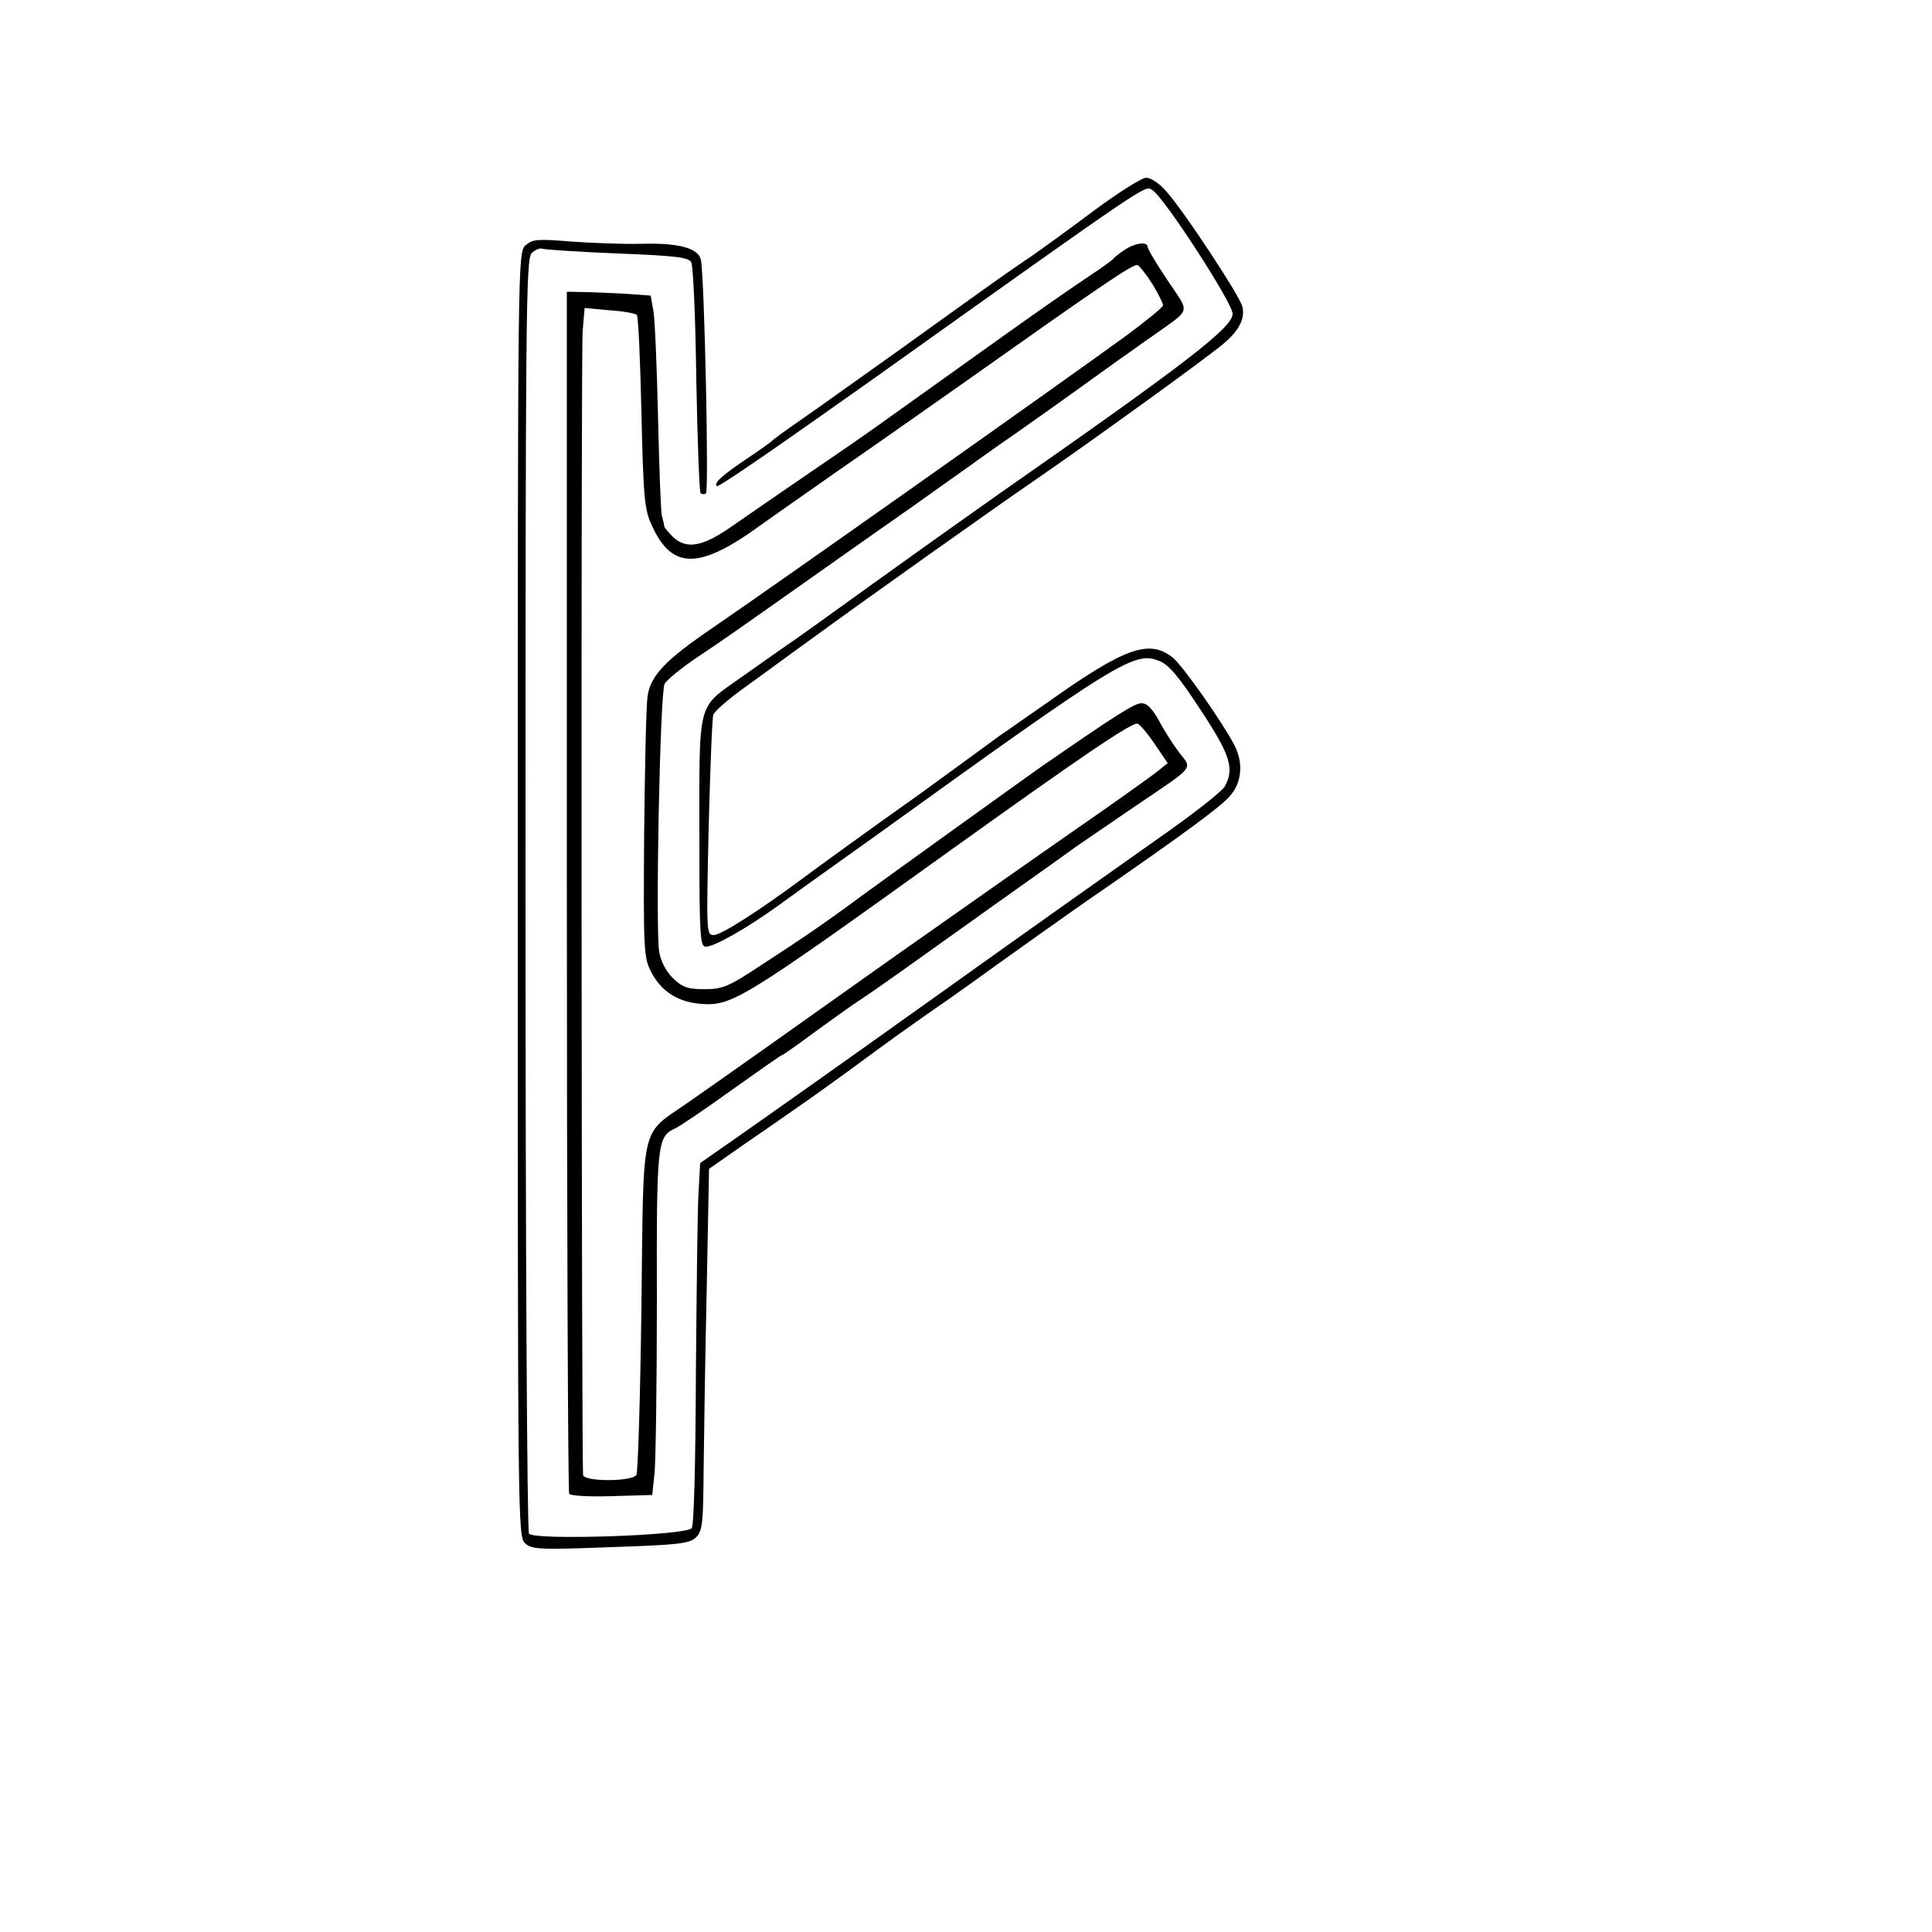
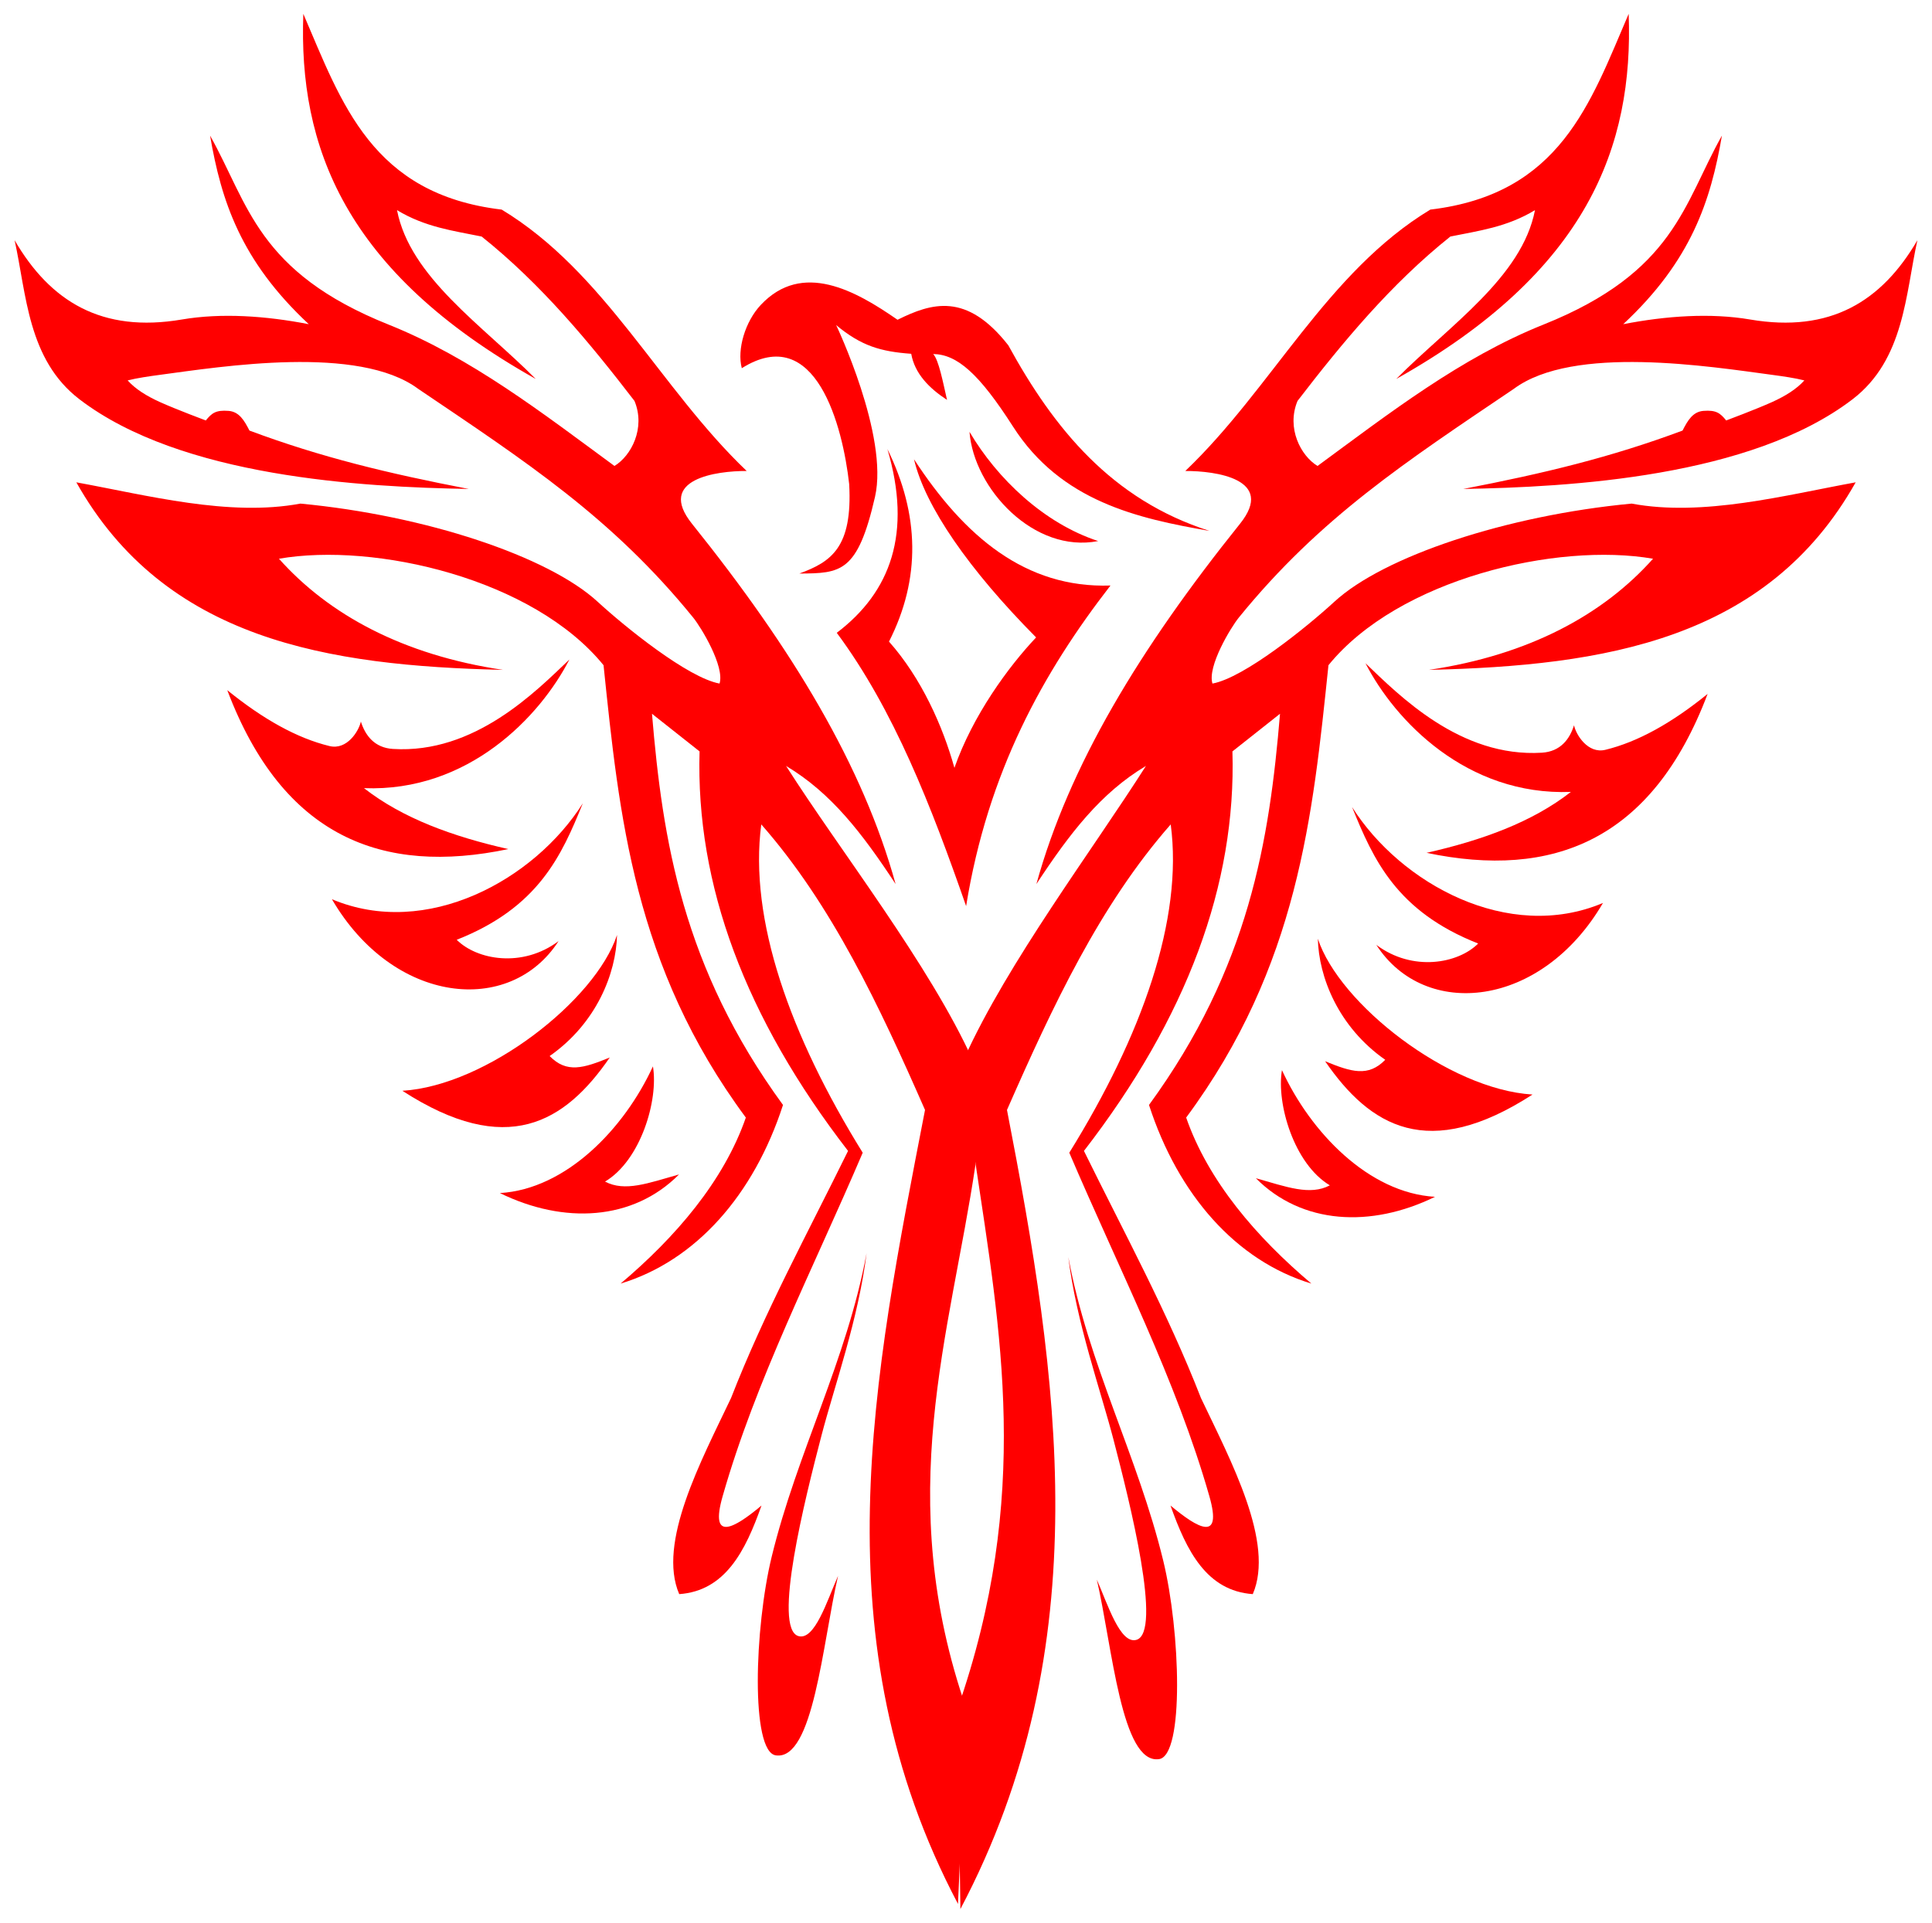
- <svg xmlns="http://www.w3.org/2000/svg" version="1.0" width="500pt" height="500pt" viewBox="0 0 500 500" preserveAspectRatio="xMidYMid meet">
-   <g transform="translate(0,500) scale(0.1,-0.1)" fill="#000000" stroke="none">
-     <path d="M2830 4454 c-63 -47 -137 -101 -165 -120 -58 -39 -75 -51 -331 -235 -104 -74 -220 -157 -259 -184 -38 -26 -72 -51 -75 -54 -3 -4 -34 -26 -70 -50 -62 -42 -83 -61 -75 -69 4 -4 142 91 396 271 727 518 711 507 730 496 29 -15 209 -293 209 -321 0 -35 -113 -123 -600 -463 -103 -73 -128 -90 -330 -235 -111 -80 -211 -152 -224 -160 -12 -8 -65 -46 -118 -83 -116 -83 -108 -52 -108 -428 0 -245 2 -269 17 -269 21 0 103 46 181 102 33 24 147 106 254 182 637 459 675 482 739 455 24 -9 51 -42 106 -126 77 -117 88 -151 63 -198 -7 -13 -85 -74 -174 -136 -88 -62 -348 -246 -576 -409 -228 -163 -459 -326 -512 -363 l-96 -67 -4 -73 c-3 -39 -5 -249 -7 -466 -1 -244 -5 -399 -11 -406 -16 -19 -410 -32 -421 -14 -5 8 -9 753 -9 1656 0 1504 1 1643 16 1658 9 9 22 14 29 11 7 -2 95 -8 194 -12 152 -6 183 -10 190 -23 5 -9 11 -145 13 -304 3 -158 8 -290 11 -293 3 -3 9 -4 14 -1 8 5 -4 560 -13 604 -6 31 -58 45 -156 42 -46 -1 -127 2 -181 6 -86 7 -99 6 -117 -10 -20 -18 -20 -33 -20 -1680 0 -1623 0 -1662 19 -1679 17 -16 38 -17 222 -10 177 6 204 9 221 26 16 16 18 37 19 176 1 86 4 296 8 467 l6 310 90 63 c50 34 113 78 140 97 28 19 85 60 129 92 125 92 130 95 202 146 38 26 89 62 114 80 83 60 282 202 334 237 217 150 318 224 340 251 30 35 34 84 11 130 -32 61 -135 208 -161 228 -60 47 -123 25 -319 -114 -55 -38 -111 -78 -125 -87 -14 -10 -59 -43 -100 -73 -41 -30 -89 -65 -107 -78 -141 -100 -257 -184 -308 -222 -112 -83 -209 -145 -228 -145 -19 0 -19 8 -13 278 4 152 9 284 12 292 2 8 38 40 80 70 42 30 119 87 172 125 131 96 486 348 577 410 144 99 450 320 492 356 40 34 56 65 48 96 -7 28 -149 244 -196 297 -18 21 -40 36 -53 36 -11 0 -73 -39 -136 -86z" />
-     <path d="M2910 4353 c-14 -9 -27 -20 -30 -24 -3 -3 -28 -22 -56 -40 -48 -32 -143 -98 -245 -171 -50 -36 -206 -147 -308 -220 -36 -26 -122 -85 -191 -132 -69 -47 -154 -106 -190 -131 -73 -50 -113 -57 -148 -25 -12 12 -22 24 -23 28 0 4 -3 16 -6 27 -3 11 -7 126 -10 255 -3 129 -8 253 -12 275 l-7 40 -54 4 c-30 2 -79 4 -109 5 l-54 1 0 -1551 c0 -853 3 -1555 6 -1560 3 -5 52 -8 110 -6 l105 3 6 57 c3 31 6 231 6 443 -1 409 1 427 46 448 13 6 80 51 149 101 69 49 127 90 130 90 2 0 39 26 82 58 43 31 98 71 123 87 41 27 132 92 346 245 74 53 122 86 209 149 22 15 92 63 155 106 154 104 146 94 112 137 -15 20 -39 57 -52 82 -18 32 -31 46 -46 46 -18 0 -65 -30 -259 -164 -44 -31 -396 -284 -463 -333 -93 -69 -159 -114 -261 -180 -86 -57 -101 -63 -148 -63 -44 0 -57 5 -82 29 -17 17 -31 43 -35 68 -10 59 2 671 14 693 6 11 43 41 83 68 76 51 86 58 297 207 69 49 186 131 260 183 74 53 154 109 177 126 24 17 66 47 94 66 44 31 94 66 269 192 25 17 64 46 88 62 96 69 92 53 34 140 -29 43 -52 82 -52 87 0 15 -34 10 -60 -8z m73 -89 c15 -25 27 -49 27 -54 0 -5 -42 -39 -93 -77 -176 -128 -912 -648 -1073 -758 -122 -83 -161 -124 -168 -177 -4 -24 -7 -185 -9 -358 -2 -291 -1 -318 17 -353 26 -52 69 -80 130 -85 80 -6 105 9 641 394 339 243 475 336 489 331 6 -2 26 -25 44 -52 l34 -50 -25 -20 c-13 -11 -107 -78 -208 -148 -101 -70 -317 -222 -479 -336 -317 -225 -413 -293 -529 -374 -126 -88 -115 -42 -121 -530 -3 -232 -9 -428 -13 -434 -11 -18 -137 -18 -138 0 -4 45 -6 2914 -1 2961 l5 59 64 -6 c35 -2 67 -8 71 -12 4 -3 9 -118 12 -253 5 -221 8 -252 27 -292 52 -115 123 -115 283 2 14 10 102 72 195 137 94 65 242 169 330 231 356 252 438 308 449 304 6 -3 23 -25 39 -50z" />
+ <svg xmlns="http://www.w3.org/2000/svg" version="1.1" id="Layer_1" x="0px" y="0px" viewBox="-483.658 -571.689 1630.658 1623.45" enable-background="new -483.658 -571.689 1630.658 1623.45" xml:space="preserve">
+   <g>
+     <g id="layer1">
+       <g id="g6100">
+         <path id="path5097" fill="#FF0000" d="M-3.074-14.912c-28.324,27.019-79.985,79.806-148.948,75.511     c-15.61-0.972-23.39-11.437-27.051-23.132c-1.76,8.206-11.791,24.268-26.468,20.701     c-27.317-6.638-55.91-22.552-86.298-47.189c46.913,124.058,130.982,156.464,237.228,134.164     c-46.779-10.579-89.116-25.881-121.819-51.434C-88.461,97.097-27.833,33.397-3.074-14.912z" />
+         <path id="path5099" fill="#FF0000" d="M8.258,106.481c-40.972,64.813-131.934,114.703-211.774,80.986     c51.889,88.941,150.368,98.947,191.299,35.364c-30.604,22.968-69.058,15.842-85.962-1.115     C-29.187,194.525-9.683,150.764,8.258,106.481z" />
+         <path id="path5101" fill="#FF0000" d="M37.132,217.655C19.108,272.628-72.966,344.896-144.06,349.199     c88.126,57.024,137.185,26.925,175.066-28.105c-22.171,9.07-36.358,13.528-50.751-1.219     C20.019,292.071,36.393,249.799,37.132,217.655z" />
+         <path id="path5103" fill="#FF0000" d="M67.436,328.586c-24.079,52.448-73.176,103.691-129.186,106.962     c53.956,26.432,112.315,23.448,151.2-15.706c-26.056,7.332-45.626,14.885-62.437,6.018     C57.255,407.85,72.218,356.83,67.436,328.586z" />
+         <path id="path5109" fill="#FF0000" d="M324.913,1035.697c-117.493-222.659-71.507-444.977-27.831-670.316     c-38.36-87.367-78.5-173.114-138.196-241.064c-10.643,80.088,24.338,178.323,85.607,277.168     c-42.286,99.027-90.164,191.665-118.25,290.091c-11.085,38.846,9.475,27.307,32.816,7.789     c-13.564,38.382-30.522,71.999-69.442,74.782c-18.614-43.218,18.34-112.186,43.744-165.55     c28.389-72.848,64.925-139.755,98.759-208.631c-86.887-112.489-128.639-224.918-125.324-337.287L66.635,30.905     c8.91,106.604,25.893,214.214,110.58,330.259c-24.574,75.899-73.544,131.561-137.047,150.797     c46.258-39.085,87.015-86.402,105.681-140.142C51.27,244.088,38.991,117.003,25.749-10.091     c-59.245-72.958-192.898-103.96-273.957-89.887c42.016,47.151,104.584,81.25,189.118,93.831     C-206.892-9.595-344.379-31.379-419.235-164.491c59.852,10.92,128.905,29.233,189.105,17.963     c105.823,9.99,209.301,44.579,250.834,82.796C43.989-42.308,96.924,0.512,123.655,5.406     c4.485-14.389-15.5-47.402-22.243-55.703C32.727-134.867-39.675-181.876-130.697-243.406     c-50.261-37.376-165.203-18.901-218.706-11.726c-8.08,1.083-18.477,2.558-26.518,4.599     c6.539,7.308,16.006,13.191,27.225,18.27c13.55,6.133,38.734,15.542,38.734,15.542     c5.133-6.282,8.426-8.886,19.164-8.088c9.02,0.67,13.353,8.135,17.682,16.621     c60.654,22.641,117.195,36.203,185.092,49.303c-89.932-1.597-242.624-9.946-328.535-75.682     c-43.824-33.532-44.679-88.783-54.778-134.331c30.134,51.776,73.628,78.468,141.176,66.948     c33.434-5.702,70.916-3.071,107.119,3.955c-57.462-53.578-73.849-104.121-83.306-159.204     c32.454,57.677,39.739,115.155,150.642,159.54c69.909,27.979,130.383,75.077,190.664,119.347     c14.078-8.48,26.452-31.889,16.907-54.892C14.069-282.375-26.919-331.933-77.141-371.997     c-23.813-4.858-47.628-7.862-71.427-22.289c11.039,56.663,71.925,97.027,117.101,142.528     C-193.587-342.721-231.731-448.789-227.648-560c32.417,75.428,57.731,152.255,167.419,165.26     C26.983-342.02,73.462-243.766,146.578-174.063c-25.162-0.118-76.577,6.673-46.164,44.568     c84.878,105.759,144.295,204.338,171.842,304.153c-28.045-42.646-54.251-76.902-92.446-99.71     c44.885,70.703,121.134,167.776,157.683,248.671l2.186,87.925c-21.292,143.478-70.227,280.076-7.371,460.248     L324.913,1035.697z" />
+         <path id="path5111" fill="#FF0000" d="M247.749,486.37c-16.824,90.672-58.619,168.077-80.07,256.164     c-14.619,60.033-17.806,164.608,3.438,167.73c31.817,4.693,39.454-94.841,52.571-151.542     c-9.292,21.056-19.674,54.71-33.393,50.859c-22.078-6.196,5.377-115.614,19.455-169.547     C220.547,598.669,240.905,541.691,247.749,486.37z" />
+         <path id="path5113" fill="#FF0000" d="M190.985-87.469c27.012-9.895,45.011-22.092,42.094-75.457     c-5.413-48.841-28.137-137.204-90.643-97.91c-4.185-15.838,2.86-39.438,16.061-53.472     c34.969-37.179,79.787-12.153,115.384,12.586c28.844-14.258,58.237-23.429,93.483,21.535     c38.499,70.293,87.228,130.384,169.812,156.709c-60.549-10.519-125.302-24.814-165.811-88.066     c-28.666-44.76-47.206-60.971-67.387-61.26c4.668,4.946,8.23,23.655,11.675,38.724     c-15.007-9.792-27.239-22.114-30.222-38.922c-25.709-1.868-42.135-6.585-63.353-24.24     c0,0,44.593,93.5,32.785,145.052C240.168-88.033,225.937-87.71,190.985-87.469z" />
+         <path id="path5115" fill="#FF0000" d="M334.624-207.125c23.413,39.689,62.912,77.295,108.589,92.222     C389.082-104.258,338.267-159.139,334.624-207.125z" />
+         <path id="path5117" fill="#FF0000" d="M287.781-183.975c42.41,65.02,93.983,109.043,165.827,106.612     C396.852-4.103,350.144,79.712,331.769,193.288C302.474,109.165,270.793,27.468,222.591-37.436     c45.682-34.623,63.604-84.324,42.763-155.08c27.166,55.29,28.26,109.48,1.331,162.49     c27.389,30.872,45.359,71.318,55.21,106.598c15.589-44.462,45.684-85.513,68.95-110.113     C334.418-90.454,297.125-144.054,287.781-183.975z" />
+         <path id="path5119" fill="#FF0000" d="M326.954,1040c117.495-222.66,82.98-449.278,39.31-674.616     c38.36-87.367,78.495-173.118,138.195-241.065c10.64,80.084-24.342,178.323-85.606,277.169     c42.285,99.024,90.164,191.662,118.247,290.085c11.082,38.848-9.473,27.311-32.819,7.791     c13.57,38.386,30.523,72.004,69.444,74.781c18.616-43.215-18.339-112.184-43.743-165.545     c-28.386-72.848-64.925-139.758-98.76-208.635c86.886-112.488,128.643-224.916,125.325-337.285l40.161-31.774     c-8.912,106.601-25.892,214.214-110.581,330.257c24.573,75.902,73.547,131.565,137.047,150.801     c-46.256-39.086-87.018-86.404-105.68-140.148C612.072,244.09,624.355,117.004,637.595-10.091     c59.245-72.958,192.895-103.961,273.956-89.887C869.536-52.827,806.966-18.727,722.436-6.147     c147.8-3.447,285.289-25.232,360.142-158.344c-59.852,10.92-128.907,29.233-189.102,17.963     c-105.825,9.99-209.301,44.579-250.834,82.796C619.355-42.307,566.423,0.512,539.686,5.405     c-4.486-14.388,15.502-47.401,22.244-55.703c68.685-84.569,141.084-131.578,232.113-193.108     c50.261-37.377,165.202-18.901,218.702-11.726c8.081,1.084,18.477,2.558,26.519,4.599     c-6.537,7.308-16.004,13.191-27.225,18.27c-13.55,6.133-38.736,15.542-38.736,15.542     c-5.132-6.281-8.424-8.886-19.163-8.088c-9.018,0.67-13.352,8.135-17.679,16.621     c-60.657,22.641-117.198,36.203-185.091,49.303c89.933-1.596,242.621-9.946,328.531-75.682     c43.829-33.532,44.68-88.784,54.779-134.331c-30.134,51.776-73.626,78.468-141.177,66.948     c-33.432-5.702-70.915-3.071-107.118,3.955c57.464-53.578,73.85-104.121,83.304-159.204     c-32.449,57.677-39.739,115.155-150.637,159.54c-69.912,27.979-130.385,75.077-190.666,119.348     c-14.078-8.48-26.453-31.889-16.907-54.892c37.793-49.172,78.785-98.729,129.006-138.793     c23.814-4.858,47.629-7.862,71.43-22.288c-11.043,56.663-71.924,97.027-117.105,142.528     C856.93-342.721,895.072-448.789,890.989-560c-32.416,75.428-57.728,152.255-167.419,165.26     c-87.209,52.72-133.69,150.974-206.808,220.677c25.167-0.118,76.582,6.673,46.171,44.568     C478.053-23.736,418.636,74.843,391.088,174.659c28.043-42.648,54.252-76.903,92.447-99.711     c-44.884,70.705-116.749,165.89-153.295,246.785l9.202,86.938c21.294,143.479,47.813,282.499-15.041,462.669     L326.954,1040L326.954,1040z" />
+         <path id="path5121" fill="#FF0000" d="M668.85-11.742c28.324,27.019,79.985,79.806,148.948,75.511     c15.61-0.972,23.39-11.437,27.051-23.133c1.76,8.205,11.791,24.268,26.468,20.701     c27.317-6.638,55.91-22.552,86.298-47.189c-46.913,124.058-130.982,156.464-237.228,134.164     c46.779-10.579,89.116-25.881,121.819-51.434C754.237,100.267,693.609,36.567,668.85-11.742z" />
+         <path id="path5123" fill="#FF0000" d="M657.518,109.651c40.972,64.813,131.934,114.703,211.774,80.986     c-51.889,88.94-150.368,98.947-191.299,35.364c30.604,22.968,69.058,15.842,85.962-1.115     C694.962,197.694,675.459,153.934,657.518,109.651z" />
+         <path id="path5125" fill="#FF0000" d="M628.644,220.825c18.024,54.973,110.098,127.241,181.192,131.543     c-88.126,57.024-137.185,26.925-175.066-28.105c22.171,9.069,36.358,13.528,50.75-1.219     C645.757,295.241,629.383,252.969,628.644,220.825z" />
+         <path id="path5127" fill="#FF0000" d="M598.341,331.756c24.079,52.448,73.176,103.691,129.186,106.962     c-53.956,26.432-112.315,23.448-151.2-15.706c26.056,7.332,45.626,14.885,62.437,6.018     C608.521,411.02,593.558,360,598.341,331.756z" />
+         <path id="path5129" fill="#FF0000" d="M418.027,489.54c16.824,90.672,58.619,168.077,80.07,256.164     c14.62,60.033,17.807,164.608-3.438,167.731c-31.817,4.693-39.454-94.841-52.571-151.542     c9.291,21.056,19.674,54.71,33.393,50.859c22.078-6.196-5.377-115.614-19.455-169.547     C445.228,601.839,424.871,544.861,418.027,489.54z" />
+       </g>
+     </g>
  </g>
</svg>
